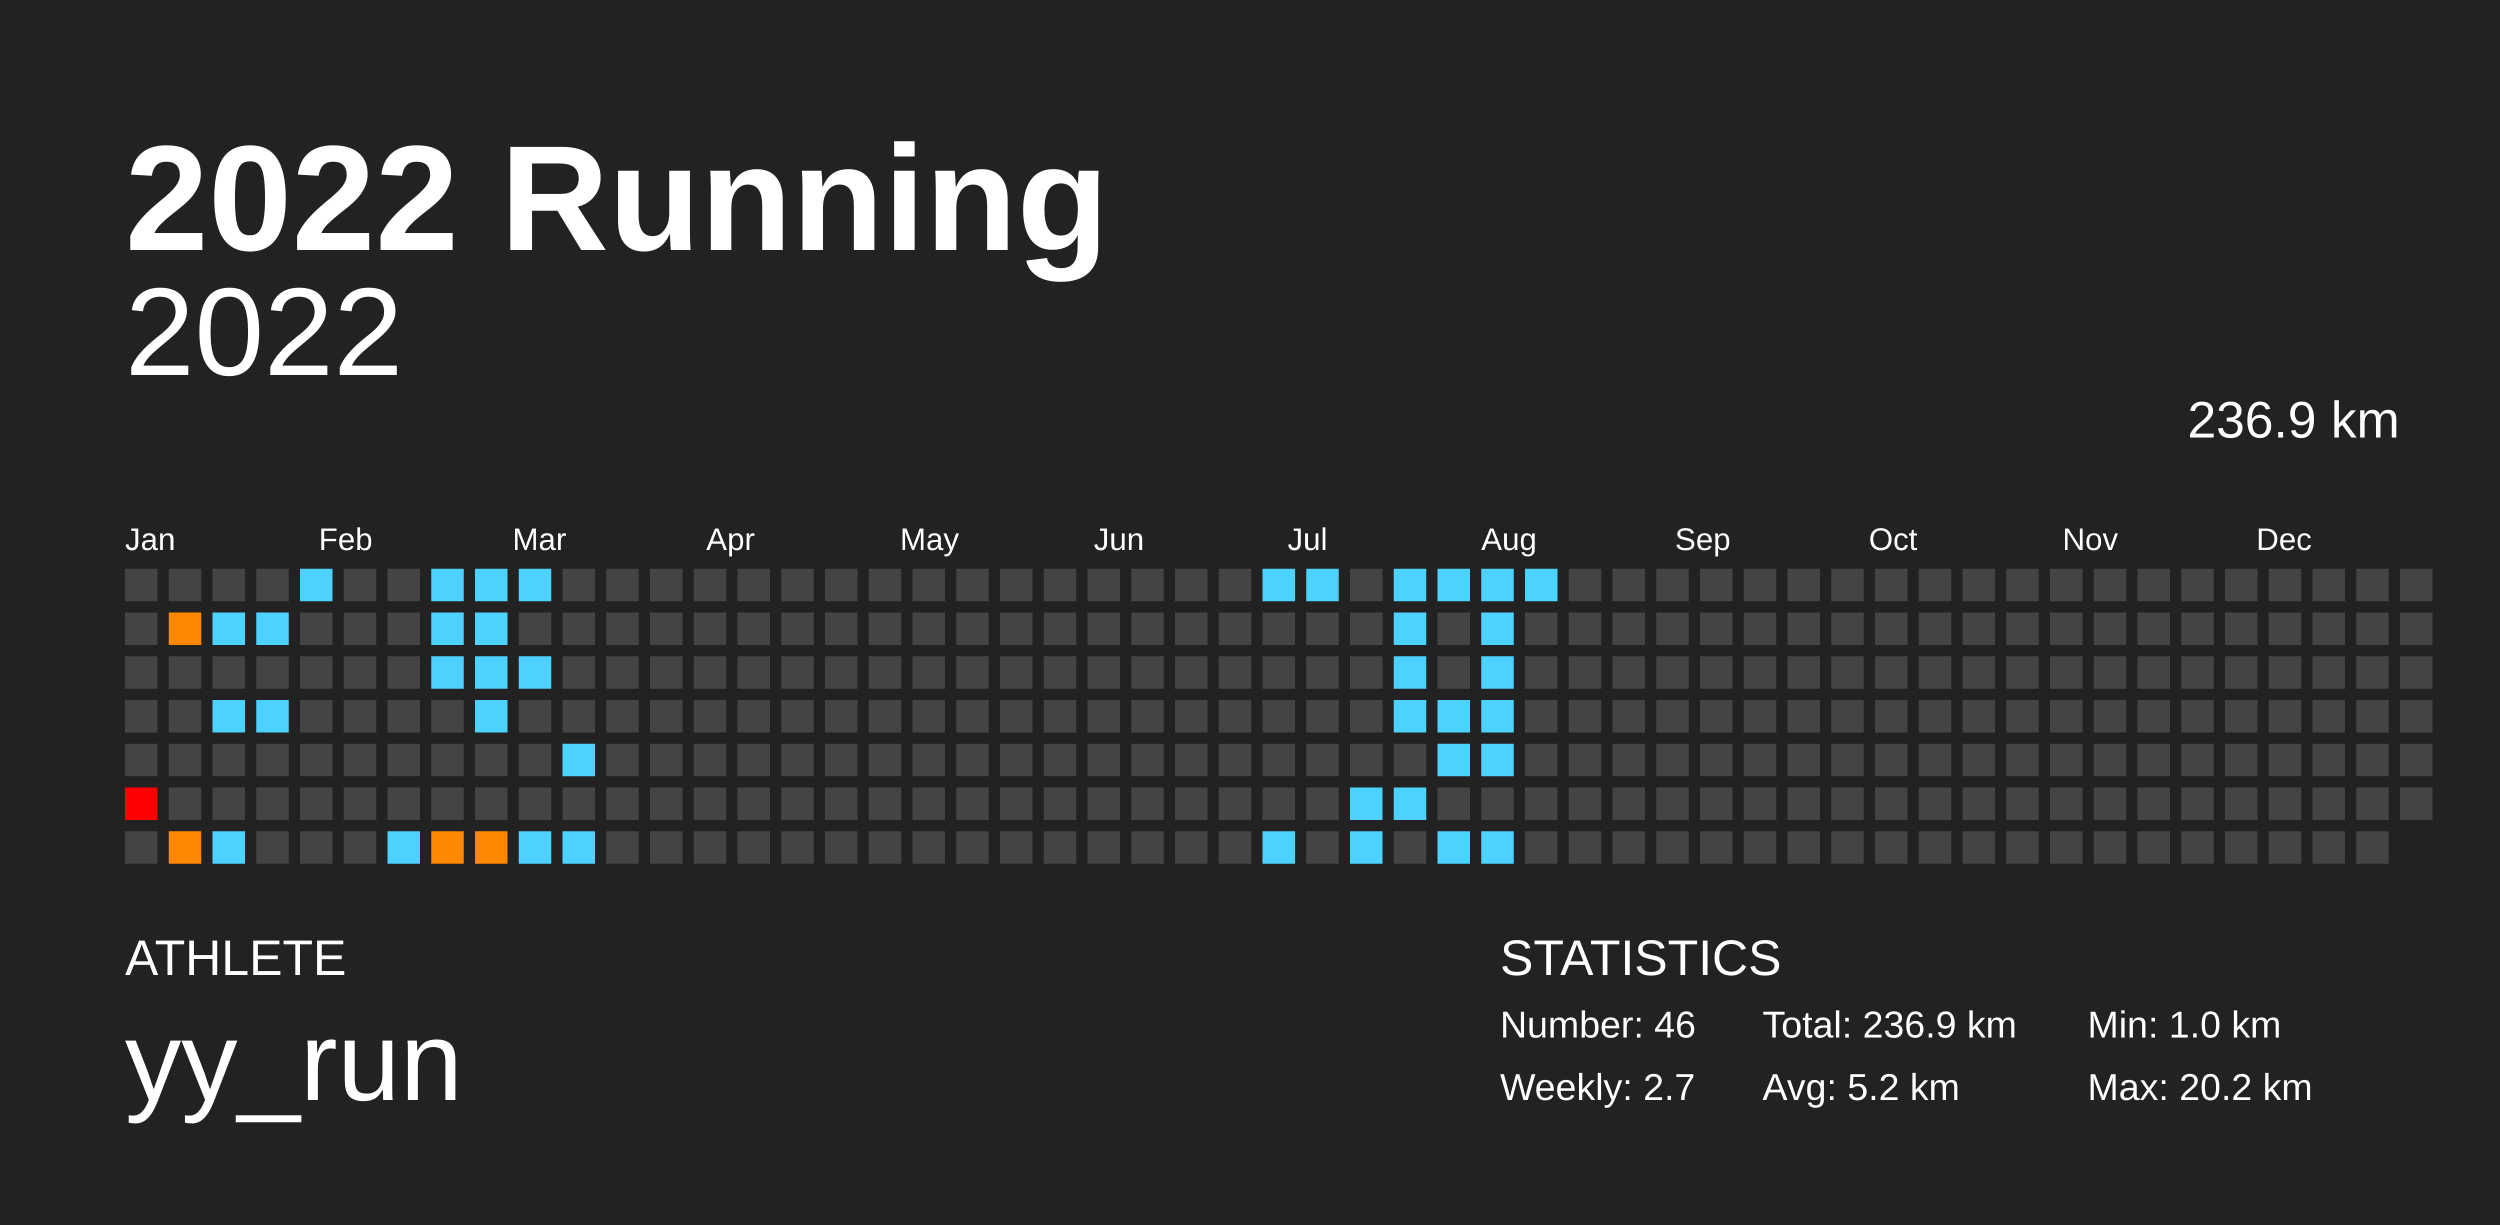
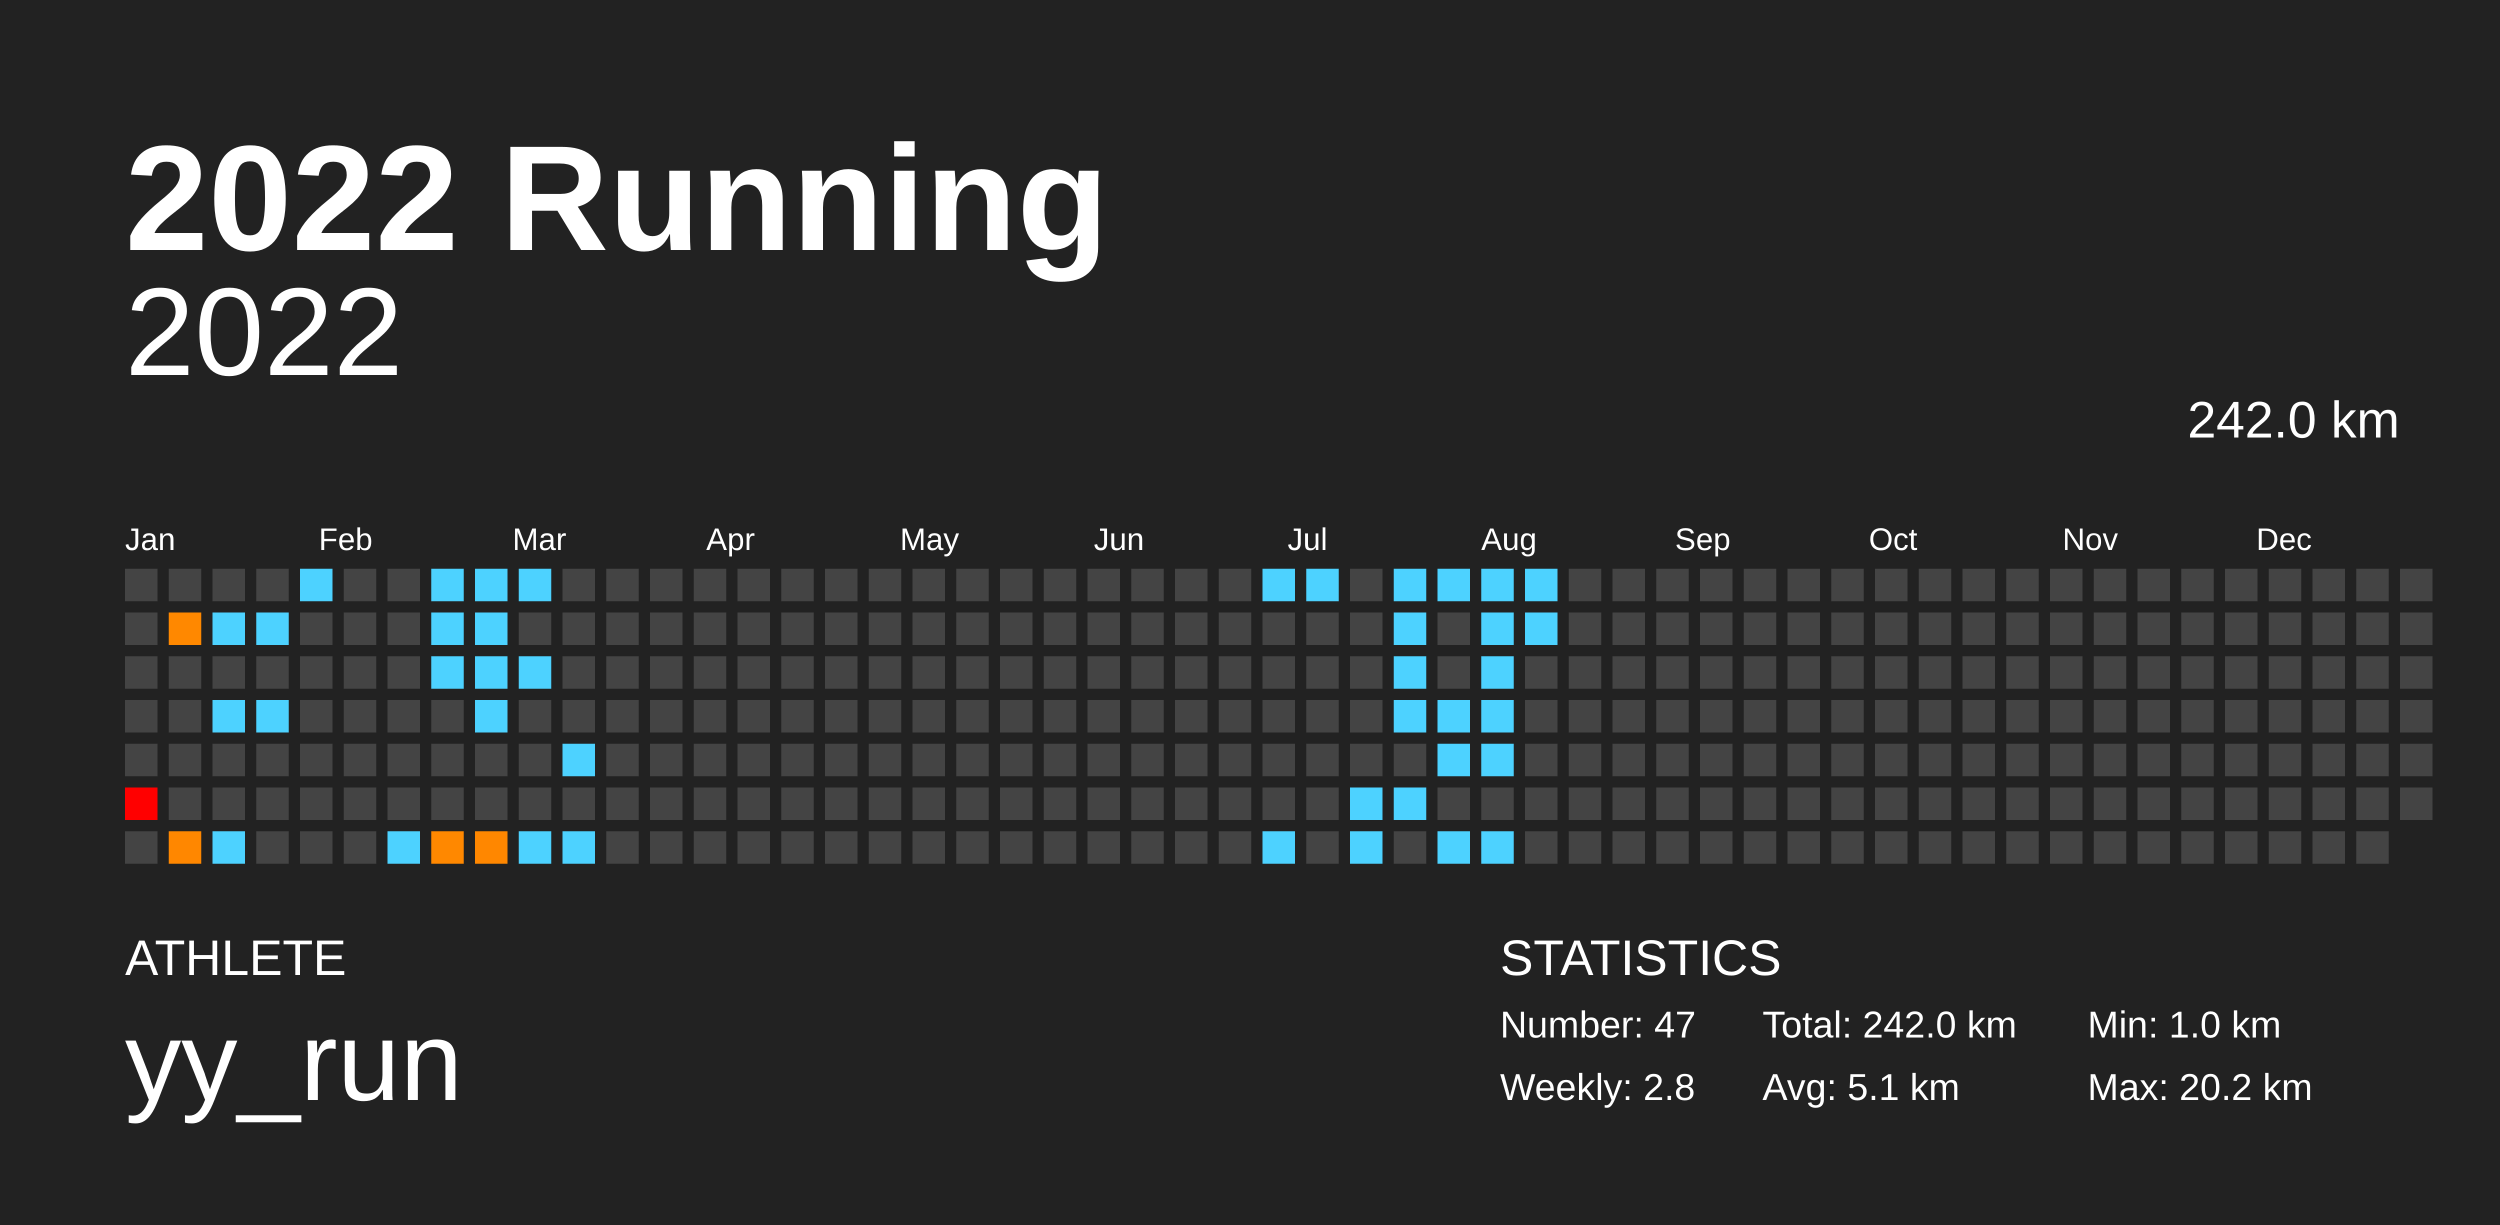
<svg xmlns="http://www.w3.org/2000/svg" baseProfile="full" height="98mm" version="1.1" viewBox="0,0,200,98" width="200mm">
  <defs />
  <rect fill="#222222" height="98" width="200" x="0" y="0" />
  <text fill="#FFFFFF" style="font-size:12px; font-family:Arial; font-weight:bold;" x="10" y="20">2022 Running</text>
  <text fill="#FFFFFF" style="font-size:4px; font-family:Arial" x="10" y="78">ATHLETE</text>
  <text fill="#FFFFFF" style="font-size:9px; font-family:Arial" x="10" y="88">yy_run</text>
  <text fill="#FFFFFF" style="font-size:4px; font-family:Arial" x="120" y="78">STATISTICS</text>
-   <text fill="#FFFFFF" style="font-size:3px; font-family:Arial" x="120" y="83">Number: 46</text>
-   <text fill="#FFFFFF" style="font-size:3px; font-family:Arial" x="120" y="88">Weekly: 2.7</text>
-   <text fill="#FFFFFF" style="font-size:3px; font-family:Arial" x="141" y="83">Total: 236.9 km</text>
-   <text fill="#FFFFFF" style="font-size:3px; font-family:Arial" x="141" y="88">Avg: 5.2 km</text>
+   <text fill="#FFFFFF" style="font-size:3px; font-family:Arial" x="120" y="83">Number: 47</text>
+   <text fill="#FFFFFF" style="font-size:3px; font-family:Arial" x="120" y="88">Weekly: 2.8</text>
+   <text fill="#FFFFFF" style="font-size:3px; font-family:Arial" x="141" y="83">Total: 242.0 km</text>
+   <text fill="#FFFFFF" style="font-size:3px; font-family:Arial" x="141" y="88">Avg: 5.1 km</text>
  <text fill="#FFFFFF" style="font-size:3px; font-family:Arial" x="167" y="83">Min: 1.0 km</text>
  <text fill="#FFFFFF" style="font-size:3px; font-family:Arial" x="167" y="88">Max: 20.2 km</text>
  <text alignment-baseline="hanging" fill="#FFFFFF" style="font-size:10.0px; font-family:Arial;" x="10" y="30">2022</text>
-   <text alignment-baseline="hanging" fill="#FFFFFF" style="font-size:4.125px; font-family:Arial;" x="175" y="35">236.9 km</text>
+   <text alignment-baseline="hanging" fill="#FFFFFF" style="font-size:4.125px; font-family:Arial;" x="175" y="35">242.0 km</text>
  <text fill="#FFFFFF" style="font-size:2.5px; font-family:Arial" x="10.0" y="44">Jan</text>
  <text fill="#FFFFFF" style="font-size:2.5px; font-family:Arial" x="25.5" y="44">Feb</text>
  <text fill="#FFFFFF" style="font-size:2.5px; font-family:Arial" x="41.0" y="44">Mar</text>
  <text fill="#FFFFFF" style="font-size:2.5px; font-family:Arial" x="56.5" y="44">Apr</text>
  <text fill="#FFFFFF" style="font-size:2.5px; font-family:Arial" x="72.0" y="44">May</text>
  <text fill="#FFFFFF" style="font-size:2.5px; font-family:Arial" x="87.5" y="44">Jun</text>
  <text fill="#FFFFFF" style="font-size:2.5px; font-family:Arial" x="103.0" y="44">Jul</text>
  <text fill="#FFFFFF" style="font-size:2.5px; font-family:Arial" x="118.5" y="44">Aug</text>
  <text fill="#FFFFFF" style="font-size:2.5px; font-family:Arial" x="134.0" y="44">Sep</text>
  <text fill="#FFFFFF" style="font-size:2.5px; font-family:Arial" x="149.5" y="44">Oct</text>
  <text fill="#FFFFFF" style="font-size:2.5px; font-family:Arial" x="165.0" y="44">Nov</text>
  <text fill="#FFFFFF" style="font-size:2.5px; font-family:Arial" x="180.5" y="44">Dec</text>
  <rect fill="#444444" height="2.6" width="2.6" x="10.0" y="45.5" />
  <rect fill="#444444" height="2.6" width="2.6" x="10.0" y="49.0" />
  <rect fill="#444444" height="2.6" width="2.6" x="10.0" y="52.5" />
  <rect fill="#444444" height="2.6" width="2.6" x="10.0" y="56.0" />
  <rect fill="#444444" height="2.6" width="2.6" x="10.0" y="59.5" />
  <rect fill="red" height="2.6" width="2.6" x="10.0" y="63.0" />
  <rect fill="#444444" height="2.6" width="2.6" x="10.0" y="66.5" />
  <rect fill="#444444" height="2.6" width="2.6" x="13.5" y="45.5" />
  <rect fill="#ff8800" height="2.6" width="2.6" x="13.5" y="49.0" />
  <rect fill="#444444" height="2.6" width="2.6" x="13.5" y="52.5" />
  <rect fill="#444444" height="2.6" width="2.6" x="13.5" y="56.0" />
  <rect fill="#444444" height="2.6" width="2.6" x="13.5" y="59.5" />
  <rect fill="#444444" height="2.6" width="2.6" x="13.5" y="63.0" />
  <rect fill="#ff8700" height="2.6" width="2.6" x="13.5" y="66.5" />
  <rect fill="#444444" height="2.6" width="2.6" x="17.0" y="45.5" />
  <rect fill="#4dd2ff" height="2.6" width="2.6" x="17.0" y="49.0" />
  <rect fill="#444444" height="2.6" width="2.6" x="17.0" y="52.5" />
  <rect fill="#4dd2ff" height="2.6" width="2.6" x="17.0" y="56.0" />
  <rect fill="#444444" height="2.6" width="2.6" x="17.0" y="59.5" />
  <rect fill="#444444" height="2.6" width="2.6" x="17.0" y="63.0" />
  <rect fill="#4dd2ff" height="2.6" width="2.6" x="17.0" y="66.5" />
  <rect fill="#444444" height="2.6" width="2.6" x="20.5" y="45.5" />
  <rect fill="#4dd2ff" height="2.6" width="2.6" x="20.5" y="49.0" />
  <rect fill="#444444" height="2.6" width="2.6" x="20.5" y="52.5" />
  <rect fill="#4dd2ff" height="2.6" width="2.6" x="20.5" y="56.0" />
  <rect fill="#444444" height="2.6" width="2.6" x="20.5" y="59.5" />
  <rect fill="#444444" height="2.6" width="2.6" x="20.5" y="63.0" />
  <rect fill="#444444" height="2.6" width="2.6" x="20.5" y="66.5" />
  <rect fill="#4dd2ff" height="2.6" width="2.6" x="24.0" y="45.5" />
  <rect fill="#444444" height="2.6" width="2.6" x="24.0" y="49.0" />
  <rect fill="#444444" height="2.6" width="2.6" x="24.0" y="52.5" />
  <rect fill="#444444" height="2.6" width="2.6" x="24.0" y="56.0" />
  <rect fill="#444444" height="2.6" width="2.6" x="24.0" y="59.5" />
  <rect fill="#444444" height="2.6" width="2.6" x="24.0" y="63.0" />
  <rect fill="#444444" height="2.6" width="2.6" x="24.0" y="66.5" />
  <rect fill="#444444" height="2.6" width="2.6" x="27.5" y="45.5" />
  <rect fill="#444444" height="2.6" width="2.6" x="27.5" y="49.0" />
  <rect fill="#444444" height="2.6" width="2.6" x="27.5" y="52.5" />
  <rect fill="#444444" height="2.6" width="2.6" x="27.5" y="56.0" />
  <rect fill="#444444" height="2.6" width="2.6" x="27.5" y="59.5" />
  <rect fill="#444444" height="2.6" width="2.6" x="27.5" y="63.0" />
  <rect fill="#444444" height="2.6" width="2.6" x="27.5" y="66.5" />
  <rect fill="#444444" height="2.6" width="2.6" x="31.0" y="45.5" />
  <rect fill="#444444" height="2.6" width="2.6" x="31.0" y="49.0" />
  <rect fill="#444444" height="2.6" width="2.6" x="31.0" y="52.5" />
  <rect fill="#444444" height="2.6" width="2.6" x="31.0" y="56.0" />
  <rect fill="#444444" height="2.6" width="2.6" x="31.0" y="59.5" />
  <rect fill="#444444" height="2.6" width="2.6" x="31.0" y="63.0" />
  <rect fill="#4dd2ff" height="2.6" width="2.6" x="31.0" y="66.5" />
  <rect fill="#4dd2ff" height="2.6" width="2.6" x="34.5" y="45.5" />
  <rect fill="#4dd2ff" height="2.6" width="2.6" x="34.5" y="49.0" />
  <rect fill="#4dd2ff" height="2.6" width="2.6" x="34.5" y="52.5" />
  <rect fill="#444444" height="2.6" width="2.6" x="34.5" y="56.0" />
  <rect fill="#444444" height="2.6" width="2.6" x="34.5" y="59.5" />
  <rect fill="#444444" height="2.6" width="2.6" x="34.5" y="63.0" />
  <rect fill="#ff8800" height="2.6" width="2.6" x="34.5" y="66.5" />
  <rect fill="#4dd2ff" height="2.6" width="2.6" x="38.0" y="45.5" />
  <rect fill="#4dd2ff" height="2.6" width="2.6" x="38.0" y="49.0" />
  <rect fill="#4dd2ff" height="2.6" width="2.6" x="38.0" y="52.5" />
  <rect fill="#4dd2ff" height="2.6" width="2.6" x="38.0" y="56.0" />
  <rect fill="#444444" height="2.6" width="2.6" x="38.0" y="59.5" />
  <rect fill="#444444" height="2.6" width="2.6" x="38.0" y="63.0" />
  <rect fill="#ff8700" height="2.6" width="2.6" x="38.0" y="66.5" />
  <rect fill="#4dd2ff" height="2.6" width="2.6" x="41.5" y="45.5" />
  <rect fill="#444444" height="2.6" width="2.6" x="41.5" y="49.0" />
  <rect fill="#4dd2ff" height="2.6" width="2.6" x="41.5" y="52.5" />
  <rect fill="#444444" height="2.6" width="2.6" x="41.5" y="56.0" />
  <rect fill="#444444" height="2.6" width="2.6" x="41.5" y="59.5" />
  <rect fill="#444444" height="2.6" width="2.6" x="41.5" y="63.0" />
  <rect fill="#4dd2ff" height="2.6" width="2.6" x="41.5" y="66.5" />
  <rect fill="#444444" height="2.6" width="2.6" x="45.0" y="45.5" />
  <rect fill="#444444" height="2.6" width="2.6" x="45.0" y="49.0" />
  <rect fill="#444444" height="2.6" width="2.6" x="45.0" y="52.5" />
  <rect fill="#444444" height="2.6" width="2.6" x="45.0" y="56.0" />
  <rect fill="#4dd2ff" height="2.6" width="2.6" x="45.0" y="59.5" />
  <rect fill="#444444" height="2.6" width="2.6" x="45.0" y="63.0" />
  <rect fill="#4dd2ff" height="2.6" width="2.6" x="45.0" y="66.5" />
  <rect fill="#444444" height="2.6" width="2.6" x="48.5" y="45.5" />
  <rect fill="#444444" height="2.6" width="2.6" x="48.5" y="49.0" />
  <rect fill="#444444" height="2.6" width="2.6" x="48.5" y="52.5" />
  <rect fill="#444444" height="2.6" width="2.6" x="48.5" y="56.0" />
  <rect fill="#444444" height="2.6" width="2.6" x="48.5" y="59.5" />
  <rect fill="#444444" height="2.6" width="2.6" x="48.5" y="63.0" />
  <rect fill="#444444" height="2.6" width="2.6" x="48.5" y="66.5" />
  <rect fill="#444444" height="2.6" width="2.6" x="52.0" y="45.5" />
  <rect fill="#444444" height="2.6" width="2.6" x="52.0" y="49.0" />
  <rect fill="#444444" height="2.6" width="2.6" x="52.0" y="52.5" />
  <rect fill="#444444" height="2.6" width="2.6" x="52.0" y="56.0" />
  <rect fill="#444444" height="2.6" width="2.6" x="52.0" y="59.5" />
  <rect fill="#444444" height="2.6" width="2.6" x="52.0" y="63.0" />
  <rect fill="#444444" height="2.6" width="2.6" x="52.0" y="66.5" />
  <rect fill="#444444" height="2.6" width="2.6" x="55.5" y="45.5" />
  <rect fill="#444444" height="2.6" width="2.6" x="55.5" y="49.0" />
  <rect fill="#444444" height="2.6" width="2.6" x="55.5" y="52.5" />
  <rect fill="#444444" height="2.6" width="2.6" x="55.5" y="56.0" />
  <rect fill="#444444" height="2.6" width="2.6" x="55.5" y="59.5" />
  <rect fill="#444444" height="2.6" width="2.6" x="55.5" y="63.0" />
  <rect fill="#444444" height="2.6" width="2.6" x="55.5" y="66.5" />
  <rect fill="#444444" height="2.6" width="2.6" x="59.0" y="45.5" />
  <rect fill="#444444" height="2.6" width="2.6" x="59.0" y="49.0" />
  <rect fill="#444444" height="2.6" width="2.6" x="59.0" y="52.5" />
  <rect fill="#444444" height="2.6" width="2.6" x="59.0" y="56.0" />
  <rect fill="#444444" height="2.6" width="2.6" x="59.0" y="59.5" />
  <rect fill="#444444" height="2.6" width="2.6" x="59.0" y="63.0" />
  <rect fill="#444444" height="2.6" width="2.6" x="59.0" y="66.5" />
  <rect fill="#444444" height="2.6" width="2.6" x="62.5" y="45.5" />
  <rect fill="#444444" height="2.6" width="2.6" x="62.5" y="49.0" />
  <rect fill="#444444" height="2.6" width="2.6" x="62.5" y="52.5" />
  <rect fill="#444444" height="2.6" width="2.6" x="62.5" y="56.0" />
  <rect fill="#444444" height="2.6" width="2.6" x="62.5" y="59.5" />
  <rect fill="#444444" height="2.6" width="2.6" x="62.5" y="63.0" />
  <rect fill="#444444" height="2.6" width="2.6" x="62.5" y="66.5" />
  <rect fill="#444444" height="2.6" width="2.6" x="66.0" y="45.5" />
  <rect fill="#444444" height="2.6" width="2.6" x="66.0" y="49.0" />
  <rect fill="#444444" height="2.6" width="2.6" x="66.0" y="52.5" />
  <rect fill="#444444" height="2.6" width="2.6" x="66.0" y="56.0" />
  <rect fill="#444444" height="2.6" width="2.6" x="66.0" y="59.5" />
  <rect fill="#444444" height="2.6" width="2.6" x="66.0" y="63.0" />
  <rect fill="#444444" height="2.6" width="2.6" x="66.0" y="66.5" />
  <rect fill="#444444" height="2.6" width="2.6" x="69.5" y="45.5" />
  <rect fill="#444444" height="2.6" width="2.6" x="69.5" y="49.0" />
  <rect fill="#444444" height="2.6" width="2.6" x="69.5" y="52.5" />
  <rect fill="#444444" height="2.6" width="2.6" x="69.5" y="56.0" />
  <rect fill="#444444" height="2.6" width="2.6" x="69.5" y="59.5" />
  <rect fill="#444444" height="2.6" width="2.6" x="69.5" y="63.0" />
  <rect fill="#444444" height="2.6" width="2.6" x="69.5" y="66.5" />
  <rect fill="#444444" height="2.6" width="2.6" x="73.0" y="45.5" />
  <rect fill="#444444" height="2.6" width="2.6" x="73.0" y="49.0" />
  <rect fill="#444444" height="2.6" width="2.6" x="73.0" y="52.5" />
  <rect fill="#444444" height="2.6" width="2.6" x="73.0" y="56.0" />
  <rect fill="#444444" height="2.6" width="2.6" x="73.0" y="59.5" />
  <rect fill="#444444" height="2.6" width="2.6" x="73.0" y="63.0" />
  <rect fill="#444444" height="2.6" width="2.6" x="73.0" y="66.5" />
  <rect fill="#444444" height="2.6" width="2.6" x="76.5" y="45.5" />
  <rect fill="#444444" height="2.6" width="2.6" x="76.5" y="49.0" />
  <rect fill="#444444" height="2.6" width="2.6" x="76.5" y="52.5" />
  <rect fill="#444444" height="2.6" width="2.6" x="76.5" y="56.0" />
  <rect fill="#444444" height="2.6" width="2.6" x="76.5" y="59.5" />
  <rect fill="#444444" height="2.6" width="2.6" x="76.5" y="63.0" />
  <rect fill="#444444" height="2.6" width="2.6" x="76.5" y="66.5" />
  <rect fill="#444444" height="2.6" width="2.6" x="80.0" y="45.5" />
  <rect fill="#444444" height="2.6" width="2.6" x="80.0" y="49.0" />
  <rect fill="#444444" height="2.6" width="2.6" x="80.0" y="52.5" />
  <rect fill="#444444" height="2.6" width="2.6" x="80.0" y="56.0" />
  <rect fill="#444444" height="2.6" width="2.6" x="80.0" y="59.5" />
  <rect fill="#444444" height="2.6" width="2.6" x="80.0" y="63.0" />
  <rect fill="#444444" height="2.6" width="2.6" x="80.0" y="66.5" />
  <rect fill="#444444" height="2.6" width="2.6" x="83.5" y="45.5" />
  <rect fill="#444444" height="2.6" width="2.6" x="83.5" y="49.0" />
  <rect fill="#444444" height="2.6" width="2.6" x="83.5" y="52.5" />
  <rect fill="#444444" height="2.6" width="2.6" x="83.5" y="56.0" />
  <rect fill="#444444" height="2.6" width="2.6" x="83.5" y="59.5" />
  <rect fill="#444444" height="2.6" width="2.6" x="83.5" y="63.0" />
  <rect fill="#444444" height="2.6" width="2.6" x="83.5" y="66.5" />
  <rect fill="#444444" height="2.6" width="2.6" x="87.0" y="45.5" />
  <rect fill="#444444" height="2.6" width="2.6" x="87.0" y="49.0" />
  <rect fill="#444444" height="2.6" width="2.6" x="87.0" y="52.5" />
  <rect fill="#444444" height="2.6" width="2.6" x="87.0" y="56.0" />
  <rect fill="#444444" height="2.6" width="2.6" x="87.0" y="59.5" />
  <rect fill="#444444" height="2.6" width="2.6" x="87.0" y="63.0" />
  <rect fill="#444444" height="2.6" width="2.6" x="87.0" y="66.5" />
  <rect fill="#444444" height="2.6" width="2.6" x="90.5" y="45.5" />
  <rect fill="#444444" height="2.6" width="2.6" x="90.5" y="49.0" />
  <rect fill="#444444" height="2.6" width="2.6" x="90.5" y="52.5" />
  <rect fill="#444444" height="2.6" width="2.6" x="90.5" y="56.0" />
  <rect fill="#444444" height="2.6" width="2.6" x="90.5" y="59.5" />
  <rect fill="#444444" height="2.6" width="2.6" x="90.5" y="63.0" />
  <rect fill="#444444" height="2.6" width="2.6" x="90.5" y="66.5" />
  <rect fill="#444444" height="2.6" width="2.6" x="94.0" y="45.5" />
  <rect fill="#444444" height="2.6" width="2.6" x="94.0" y="49.0" />
  <rect fill="#444444" height="2.6" width="2.6" x="94.0" y="52.5" />
  <rect fill="#444444" height="2.6" width="2.6" x="94.0" y="56.0" />
  <rect fill="#444444" height="2.6" width="2.6" x="94.0" y="59.5" />
  <rect fill="#444444" height="2.6" width="2.6" x="94.0" y="63.0" />
  <rect fill="#444444" height="2.6" width="2.6" x="94.0" y="66.5" />
  <rect fill="#444444" height="2.6" width="2.6" x="97.5" y="45.5" />
  <rect fill="#444444" height="2.6" width="2.6" x="97.5" y="49.0" />
  <rect fill="#444444" height="2.6" width="2.6" x="97.5" y="52.5" />
  <rect fill="#444444" height="2.6" width="2.6" x="97.5" y="56.0" />
  <rect fill="#444444" height="2.6" width="2.6" x="97.5" y="59.5" />
  <rect fill="#444444" height="2.6" width="2.6" x="97.5" y="63.0" />
  <rect fill="#444444" height="2.6" width="2.6" x="97.5" y="66.5" />
  <rect fill="#4dd2ff" height="2.6" width="2.6" x="101.0" y="45.5" />
  <rect fill="#444444" height="2.6" width="2.6" x="101.0" y="49.0" />
  <rect fill="#444444" height="2.6" width="2.6" x="101.0" y="52.5" />
  <rect fill="#444444" height="2.6" width="2.6" x="101.0" y="56.0" />
  <rect fill="#444444" height="2.6" width="2.6" x="101.0" y="59.5" />
  <rect fill="#444444" height="2.6" width="2.6" x="101.0" y="63.0" />
  <rect fill="#4dd2ff" height="2.6" width="2.6" x="101.0" y="66.5" />
  <rect fill="#4dd2ff" height="2.6" width="2.6" x="104.5" y="45.5" />
  <rect fill="#444444" height="2.6" width="2.6" x="104.5" y="49.0" />
  <rect fill="#444444" height="2.6" width="2.6" x="104.5" y="52.5" />
  <rect fill="#444444" height="2.6" width="2.6" x="104.5" y="56.0" />
  <rect fill="#444444" height="2.6" width="2.6" x="104.5" y="59.5" />
  <rect fill="#444444" height="2.6" width="2.6" x="104.5" y="63.0" />
  <rect fill="#444444" height="2.6" width="2.6" x="104.5" y="66.5" />
  <rect fill="#444444" height="2.6" width="2.6" x="108.0" y="45.5" />
  <rect fill="#444444" height="2.6" width="2.6" x="108.0" y="49.0" />
  <rect fill="#444444" height="2.6" width="2.6" x="108.0" y="52.5" />
  <rect fill="#444444" height="2.6" width="2.6" x="108.0" y="56.0" />
  <rect fill="#444444" height="2.6" width="2.6" x="108.0" y="59.5" />
  <rect fill="#4dd2ff" height="2.6" width="2.6" x="108.0" y="63.0" />
  <rect fill="#4dd2ff" height="2.6" width="2.6" x="108.0" y="66.5" />
  <rect fill="#4dd2ff" height="2.6" width="2.6" x="111.5" y="45.5" />
  <rect fill="#4dd2ff" height="2.6" width="2.6" x="111.5" y="49.0" />
  <rect fill="#4dd2ff" height="2.6" width="2.6" x="111.5" y="52.5" />
  <rect fill="#4dd2ff" height="2.6" width="2.6" x="111.5" y="56.0" />
  <rect fill="#444444" height="2.6" width="2.6" x="111.5" y="59.5" />
  <rect fill="#4dd2ff" height="2.6" width="2.6" x="111.5" y="63.0" />
  <rect fill="#444444" height="2.6" width="2.6" x="111.5" y="66.5" />
  <rect fill="#4dd2ff" height="2.6" width="2.6" x="115.0" y="45.5" />
  <rect fill="#444444" height="2.6" width="2.6" x="115.0" y="49.0" />
  <rect fill="#444444" height="2.6" width="2.6" x="115.0" y="52.5" />
  <rect fill="#4dd2ff" height="2.6" width="2.6" x="115.0" y="56.0" />
  <rect fill="#4dd2ff" height="2.6" width="2.6" x="115.0" y="59.5" />
  <rect fill="#444444" height="2.6" width="2.6" x="115.0" y="63.0" />
  <rect fill="#4dd2ff" height="2.6" width="2.6" x="115.0" y="66.5" />
  <rect fill="#4dd2ff" height="2.6" width="2.6" x="118.5" y="45.5" />
  <rect fill="#4dd2ff" height="2.6" width="2.6" x="118.5" y="49.0" />
  <rect fill="#4dd2ff" height="2.6" width="2.6" x="118.5" y="52.5" />
  <rect fill="#4dd2ff" height="2.6" width="2.6" x="118.5" y="56.0" />
  <rect fill="#4dd2ff" height="2.6" width="2.6" x="118.5" y="59.5" />
  <rect fill="#444444" height="2.6" width="2.6" x="118.5" y="63.0" />
  <rect fill="#4dd2ff" height="2.6" width="2.6" x="118.5" y="66.5" />
  <rect fill="#4dd2ff" height="2.6" width="2.6" x="122.0" y="45.5" />
-   <rect fill="#444444" height="2.6" width="2.6" x="122.0" y="49.0" />
+   <rect fill="#4dd2ff" height="2.6" width="2.6" x="122.0" y="49.0" />
  <rect fill="#444444" height="2.6" width="2.6" x="122.0" y="52.5" />
  <rect fill="#444444" height="2.6" width="2.6" x="122.0" y="56.0" />
  <rect fill="#444444" height="2.6" width="2.6" x="122.0" y="59.5" />
  <rect fill="#444444" height="2.6" width="2.6" x="122.0" y="63.0" />
  <rect fill="#444444" height="2.6" width="2.6" x="122.0" y="66.5" />
  <rect fill="#444444" height="2.6" width="2.6" x="125.5" y="45.5" />
  <rect fill="#444444" height="2.6" width="2.6" x="125.5" y="49.0" />
  <rect fill="#444444" height="2.6" width="2.6" x="125.5" y="52.5" />
  <rect fill="#444444" height="2.6" width="2.6" x="125.5" y="56.0" />
  <rect fill="#444444" height="2.6" width="2.6" x="125.5" y="59.5" />
  <rect fill="#444444" height="2.6" width="2.6" x="125.5" y="63.0" />
  <rect fill="#444444" height="2.6" width="2.6" x="125.5" y="66.5" />
  <rect fill="#444444" height="2.6" width="2.6" x="129.0" y="45.5" />
  <rect fill="#444444" height="2.6" width="2.6" x="129.0" y="49.0" />
  <rect fill="#444444" height="2.6" width="2.6" x="129.0" y="52.5" />
  <rect fill="#444444" height="2.6" width="2.6" x="129.0" y="56.0" />
  <rect fill="#444444" height="2.6" width="2.6" x="129.0" y="59.5" />
  <rect fill="#444444" height="2.6" width="2.6" x="129.0" y="63.0" />
  <rect fill="#444444" height="2.6" width="2.6" x="129.0" y="66.5" />
  <rect fill="#444444" height="2.6" width="2.6" x="132.5" y="45.5" />
  <rect fill="#444444" height="2.6" width="2.6" x="132.5" y="49.0" />
  <rect fill="#444444" height="2.6" width="2.6" x="132.5" y="52.5" />
  <rect fill="#444444" height="2.6" width="2.6" x="132.5" y="56.0" />
  <rect fill="#444444" height="2.6" width="2.6" x="132.5" y="59.5" />
  <rect fill="#444444" height="2.6" width="2.6" x="132.5" y="63.0" />
  <rect fill="#444444" height="2.6" width="2.6" x="132.5" y="66.5" />
  <rect fill="#444444" height="2.6" width="2.6" x="136.0" y="45.5" />
  <rect fill="#444444" height="2.6" width="2.6" x="136.0" y="49.0" />
  <rect fill="#444444" height="2.6" width="2.6" x="136.0" y="52.5" />
  <rect fill="#444444" height="2.6" width="2.6" x="136.0" y="56.0" />
  <rect fill="#444444" height="2.6" width="2.6" x="136.0" y="59.5" />
  <rect fill="#444444" height="2.6" width="2.6" x="136.0" y="63.0" />
  <rect fill="#444444" height="2.6" width="2.6" x="136.0" y="66.5" />
  <rect fill="#444444" height="2.6" width="2.6" x="139.5" y="45.5" />
  <rect fill="#444444" height="2.6" width="2.6" x="139.5" y="49.0" />
  <rect fill="#444444" height="2.6" width="2.6" x="139.5" y="52.5" />
  <rect fill="#444444" height="2.6" width="2.6" x="139.5" y="56.0" />
  <rect fill="#444444" height="2.6" width="2.6" x="139.5" y="59.5" />
  <rect fill="#444444" height="2.6" width="2.6" x="139.5" y="63.0" />
  <rect fill="#444444" height="2.6" width="2.6" x="139.5" y="66.5" />
  <rect fill="#444444" height="2.6" width="2.6" x="143.0" y="45.5" />
  <rect fill="#444444" height="2.6" width="2.6" x="143.0" y="49.0" />
  <rect fill="#444444" height="2.6" width="2.6" x="143.0" y="52.5" />
  <rect fill="#444444" height="2.6" width="2.6" x="143.0" y="56.0" />
  <rect fill="#444444" height="2.6" width="2.6" x="143.0" y="59.5" />
  <rect fill="#444444" height="2.6" width="2.6" x="143.0" y="63.0" />
  <rect fill="#444444" height="2.6" width="2.6" x="143.0" y="66.5" />
  <rect fill="#444444" height="2.6" width="2.6" x="146.5" y="45.5" />
  <rect fill="#444444" height="2.6" width="2.6" x="146.5" y="49.0" />
  <rect fill="#444444" height="2.6" width="2.6" x="146.5" y="52.5" />
  <rect fill="#444444" height="2.6" width="2.6" x="146.5" y="56.0" />
  <rect fill="#444444" height="2.6" width="2.6" x="146.5" y="59.5" />
  <rect fill="#444444" height="2.6" width="2.6" x="146.5" y="63.0" />
  <rect fill="#444444" height="2.6" width="2.6" x="146.5" y="66.5" />
  <rect fill="#444444" height="2.6" width="2.6" x="150.0" y="45.5" />
  <rect fill="#444444" height="2.6" width="2.6" x="150.0" y="49.0" />
  <rect fill="#444444" height="2.6" width="2.6" x="150.0" y="52.5" />
  <rect fill="#444444" height="2.6" width="2.6" x="150.0" y="56.0" />
  <rect fill="#444444" height="2.6" width="2.6" x="150.0" y="59.5" />
  <rect fill="#444444" height="2.6" width="2.6" x="150.0" y="63.0" />
  <rect fill="#444444" height="2.6" width="2.6" x="150.0" y="66.5" />
  <rect fill="#444444" height="2.6" width="2.6" x="153.5" y="45.5" />
  <rect fill="#444444" height="2.6" width="2.6" x="153.5" y="49.0" />
  <rect fill="#444444" height="2.6" width="2.6" x="153.5" y="52.5" />
  <rect fill="#444444" height="2.6" width="2.6" x="153.5" y="56.0" />
  <rect fill="#444444" height="2.6" width="2.6" x="153.5" y="59.5" />
  <rect fill="#444444" height="2.6" width="2.6" x="153.5" y="63.0" />
  <rect fill="#444444" height="2.6" width="2.6" x="153.5" y="66.5" />
  <rect fill="#444444" height="2.6" width="2.6" x="157.0" y="45.5" />
  <rect fill="#444444" height="2.6" width="2.6" x="157.0" y="49.0" />
  <rect fill="#444444" height="2.6" width="2.6" x="157.0" y="52.5" />
  <rect fill="#444444" height="2.6" width="2.6" x="157.0" y="56.0" />
  <rect fill="#444444" height="2.6" width="2.6" x="157.0" y="59.5" />
  <rect fill="#444444" height="2.6" width="2.6" x="157.0" y="63.0" />
  <rect fill="#444444" height="2.6" width="2.6" x="157.0" y="66.5" />
  <rect fill="#444444" height="2.6" width="2.6" x="160.5" y="45.5" />
  <rect fill="#444444" height="2.6" width="2.6" x="160.5" y="49.0" />
  <rect fill="#444444" height="2.6" width="2.6" x="160.5" y="52.5" />
  <rect fill="#444444" height="2.6" width="2.6" x="160.5" y="56.0" />
  <rect fill="#444444" height="2.6" width="2.6" x="160.5" y="59.5" />
  <rect fill="#444444" height="2.6" width="2.6" x="160.5" y="63.0" />
  <rect fill="#444444" height="2.6" width="2.6" x="160.5" y="66.5" />
  <rect fill="#444444" height="2.6" width="2.6" x="164.0" y="45.5" />
  <rect fill="#444444" height="2.6" width="2.6" x="164.0" y="49.0" />
  <rect fill="#444444" height="2.6" width="2.6" x="164.0" y="52.5" />
  <rect fill="#444444" height="2.6" width="2.6" x="164.0" y="56.0" />
  <rect fill="#444444" height="2.6" width="2.6" x="164.0" y="59.5" />
  <rect fill="#444444" height="2.6" width="2.6" x="164.0" y="63.0" />
  <rect fill="#444444" height="2.6" width="2.6" x="164.0" y="66.5" />
  <rect fill="#444444" height="2.6" width="2.6" x="167.5" y="45.5" />
  <rect fill="#444444" height="2.6" width="2.6" x="167.5" y="49.0" />
  <rect fill="#444444" height="2.6" width="2.6" x="167.5" y="52.5" />
  <rect fill="#444444" height="2.6" width="2.6" x="167.5" y="56.0" />
  <rect fill="#444444" height="2.6" width="2.6" x="167.5" y="59.5" />
  <rect fill="#444444" height="2.6" width="2.6" x="167.5" y="63.0" />
  <rect fill="#444444" height="2.6" width="2.6" x="167.5" y="66.5" />
  <rect fill="#444444" height="2.6" width="2.6" x="171.0" y="45.5" />
  <rect fill="#444444" height="2.6" width="2.6" x="171.0" y="49.0" />
  <rect fill="#444444" height="2.6" width="2.6" x="171.0" y="52.5" />
  <rect fill="#444444" height="2.6" width="2.6" x="171.0" y="56.0" />
  <rect fill="#444444" height="2.6" width="2.6" x="171.0" y="59.5" />
  <rect fill="#444444" height="2.6" width="2.6" x="171.0" y="63.0" />
  <rect fill="#444444" height="2.6" width="2.6" x="171.0" y="66.5" />
  <rect fill="#444444" height="2.6" width="2.6" x="174.5" y="45.5" />
  <rect fill="#444444" height="2.6" width="2.6" x="174.5" y="49.0" />
  <rect fill="#444444" height="2.6" width="2.6" x="174.5" y="52.5" />
  <rect fill="#444444" height="2.6" width="2.6" x="174.5" y="56.0" />
  <rect fill="#444444" height="2.6" width="2.6" x="174.5" y="59.5" />
  <rect fill="#444444" height="2.6" width="2.6" x="174.5" y="63.0" />
  <rect fill="#444444" height="2.6" width="2.6" x="174.5" y="66.5" />
  <rect fill="#444444" height="2.6" width="2.6" x="178.0" y="45.5" />
  <rect fill="#444444" height="2.6" width="2.6" x="178.0" y="49.0" />
  <rect fill="#444444" height="2.6" width="2.6" x="178.0" y="52.5" />
  <rect fill="#444444" height="2.6" width="2.6" x="178.0" y="56.0" />
  <rect fill="#444444" height="2.6" width="2.6" x="178.0" y="59.5" />
  <rect fill="#444444" height="2.6" width="2.6" x="178.0" y="63.0" />
  <rect fill="#444444" height="2.6" width="2.6" x="178.0" y="66.5" />
  <rect fill="#444444" height="2.6" width="2.6" x="181.5" y="45.5" />
  <rect fill="#444444" height="2.6" width="2.6" x="181.5" y="49.0" />
  <rect fill="#444444" height="2.6" width="2.6" x="181.5" y="52.5" />
  <rect fill="#444444" height="2.6" width="2.6" x="181.5" y="56.0" />
  <rect fill="#444444" height="2.6" width="2.6" x="181.5" y="59.5" />
  <rect fill="#444444" height="2.6" width="2.6" x="181.5" y="63.0" />
  <rect fill="#444444" height="2.6" width="2.6" x="181.5" y="66.5" />
  <rect fill="#444444" height="2.6" width="2.6" x="185.0" y="45.5" />
  <rect fill="#444444" height="2.6" width="2.6" x="185.0" y="49.0" />
  <rect fill="#444444" height="2.6" width="2.6" x="185.0" y="52.5" />
  <rect fill="#444444" height="2.6" width="2.6" x="185.0" y="56.0" />
  <rect fill="#444444" height="2.6" width="2.6" x="185.0" y="59.5" />
  <rect fill="#444444" height="2.6" width="2.6" x="185.0" y="63.0" />
  <rect fill="#444444" height="2.6" width="2.6" x="185.0" y="66.5" />
  <rect fill="#444444" height="2.6" width="2.6" x="188.5" y="45.5" />
  <rect fill="#444444" height="2.6" width="2.6" x="188.5" y="49.0" />
  <rect fill="#444444" height="2.6" width="2.6" x="188.5" y="52.5" />
  <rect fill="#444444" height="2.6" width="2.6" x="188.5" y="56.0" />
  <rect fill="#444444" height="2.6" width="2.6" x="188.5" y="59.5" />
  <rect fill="#444444" height="2.6" width="2.6" x="188.5" y="63.0" />
  <rect fill="#444444" height="2.6" width="2.6" x="188.5" y="66.5" />
  <rect fill="#444444" height="2.6" width="2.6" x="192.0" y="45.5" />
  <rect fill="#444444" height="2.6" width="2.6" x="192.0" y="49.0" />
  <rect fill="#444444" height="2.6" width="2.6" x="192.0" y="52.5" />
  <rect fill="#444444" height="2.6" width="2.6" x="192.0" y="56.0" />
  <rect fill="#444444" height="2.6" width="2.6" x="192.0" y="59.5" />
  <rect fill="#444444" height="2.6" width="2.6" x="192.0" y="63.0" />
</svg>
